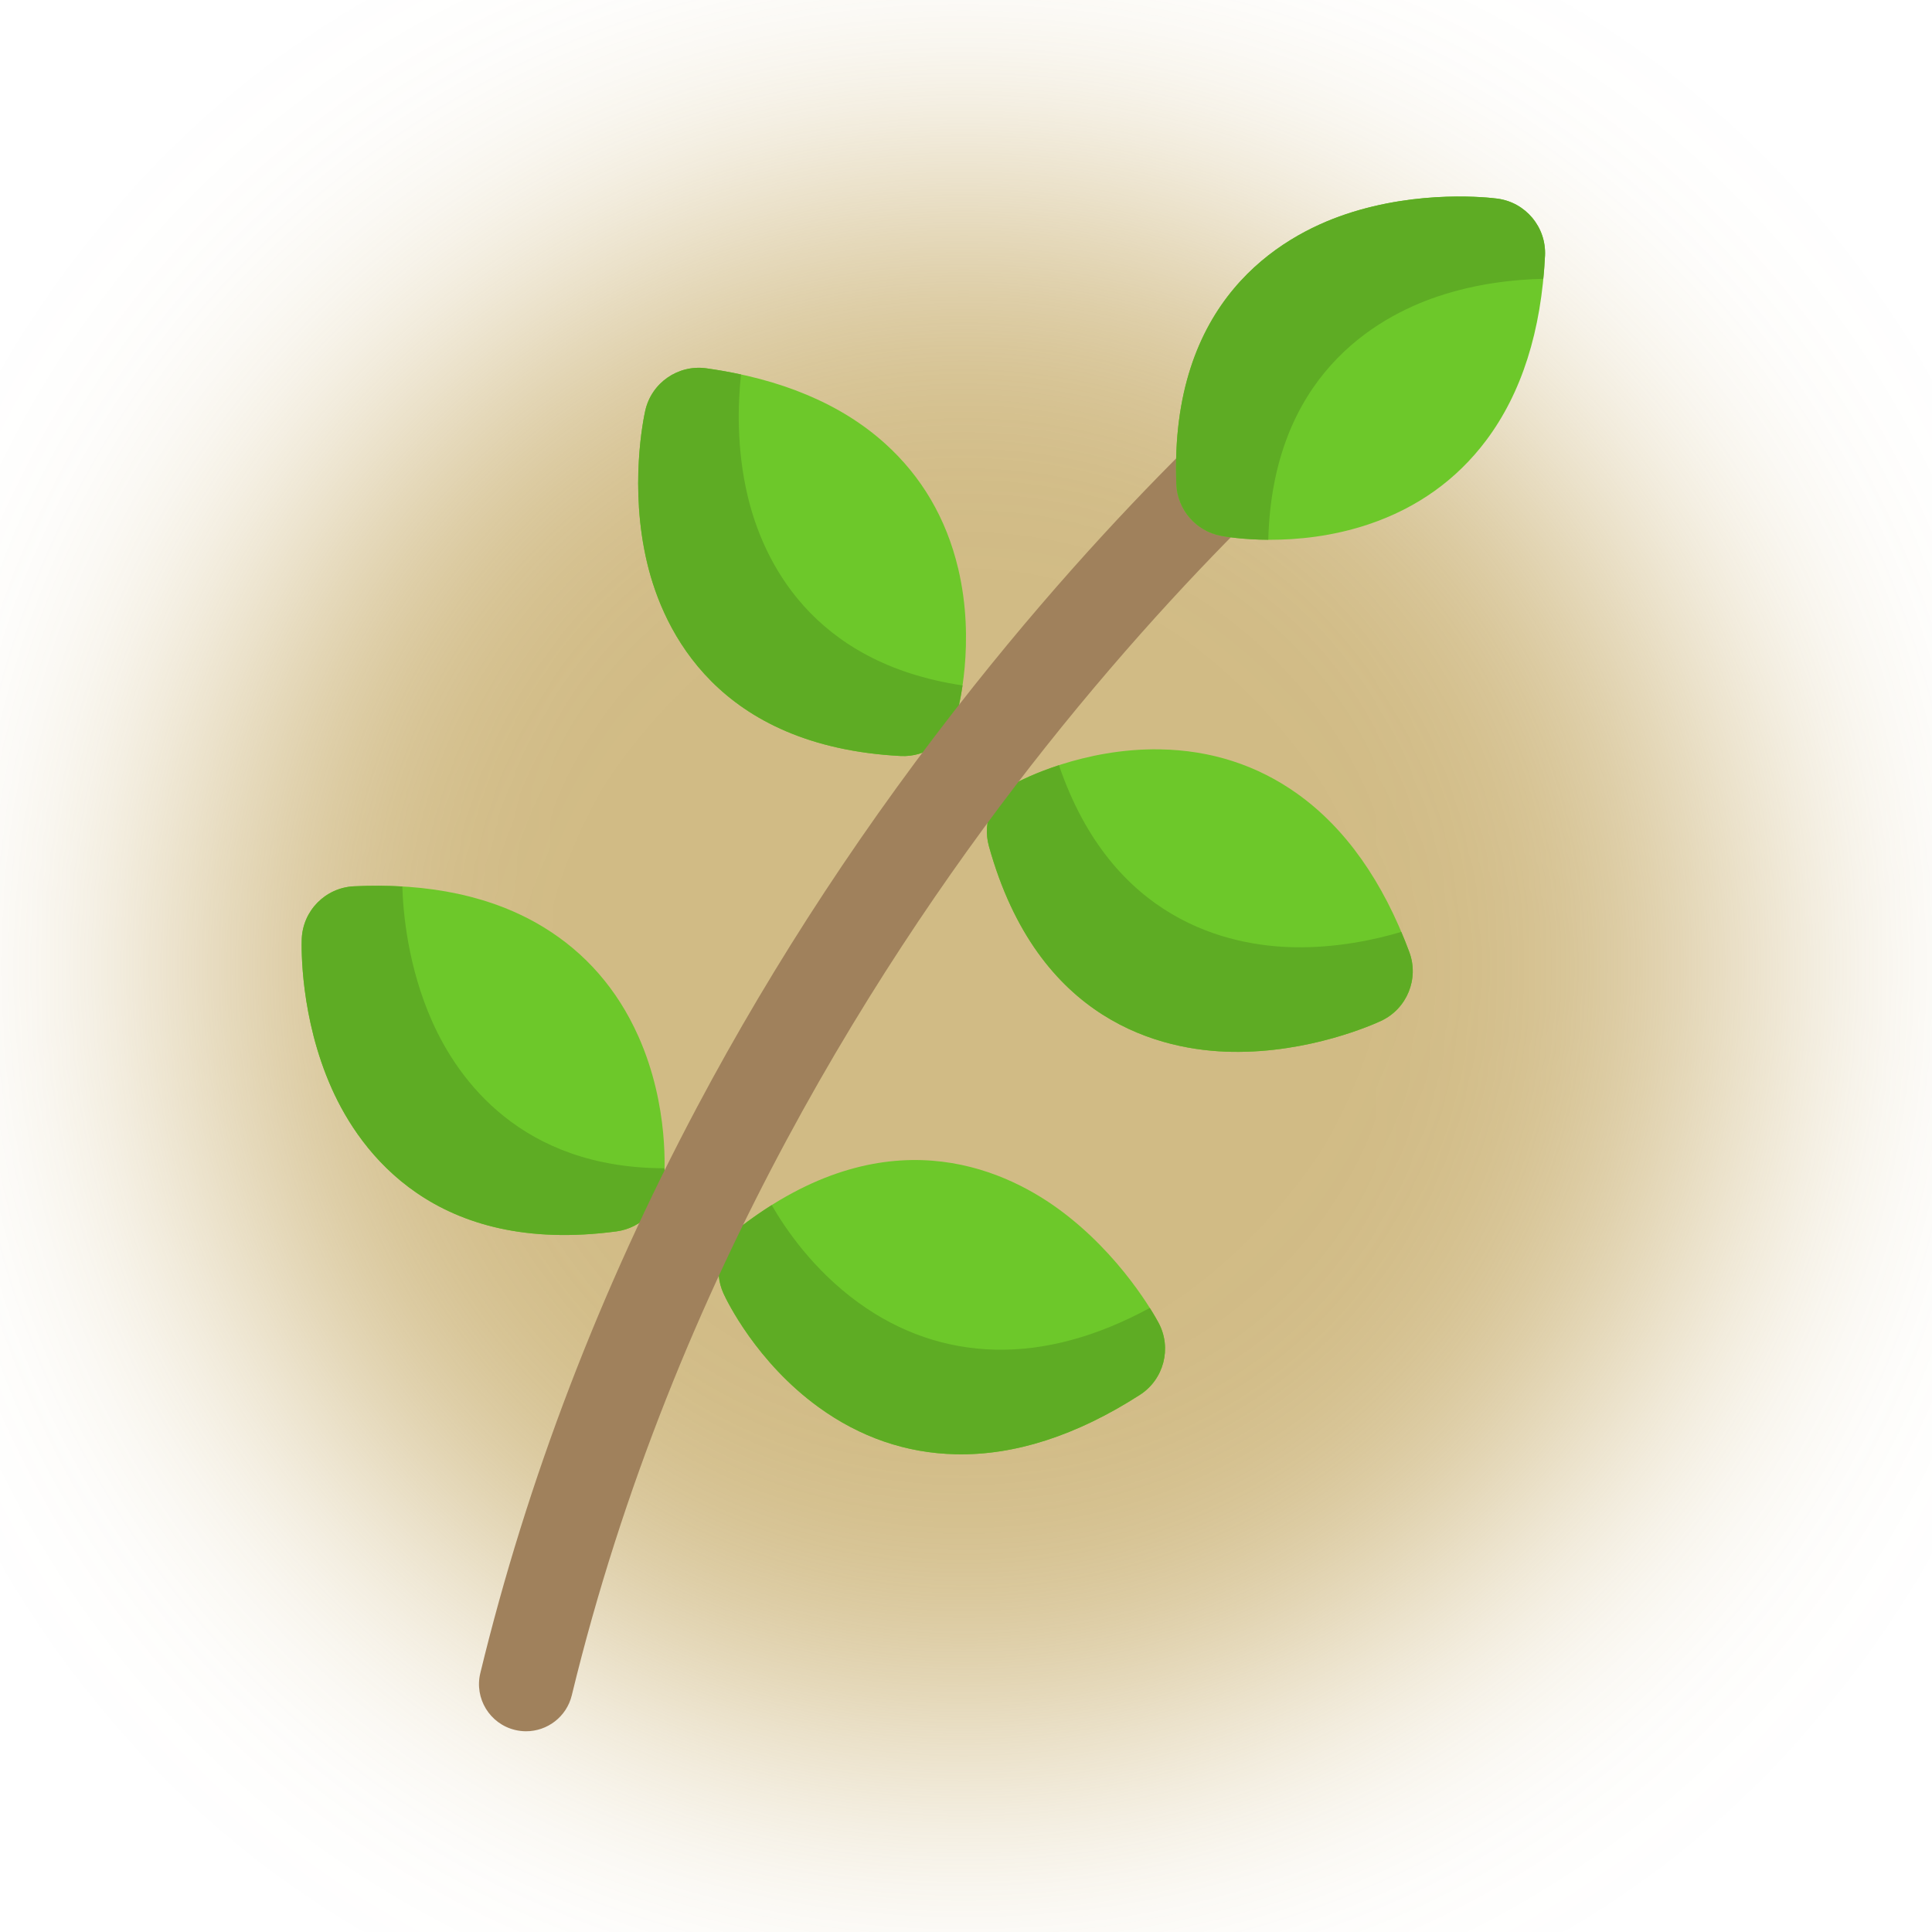
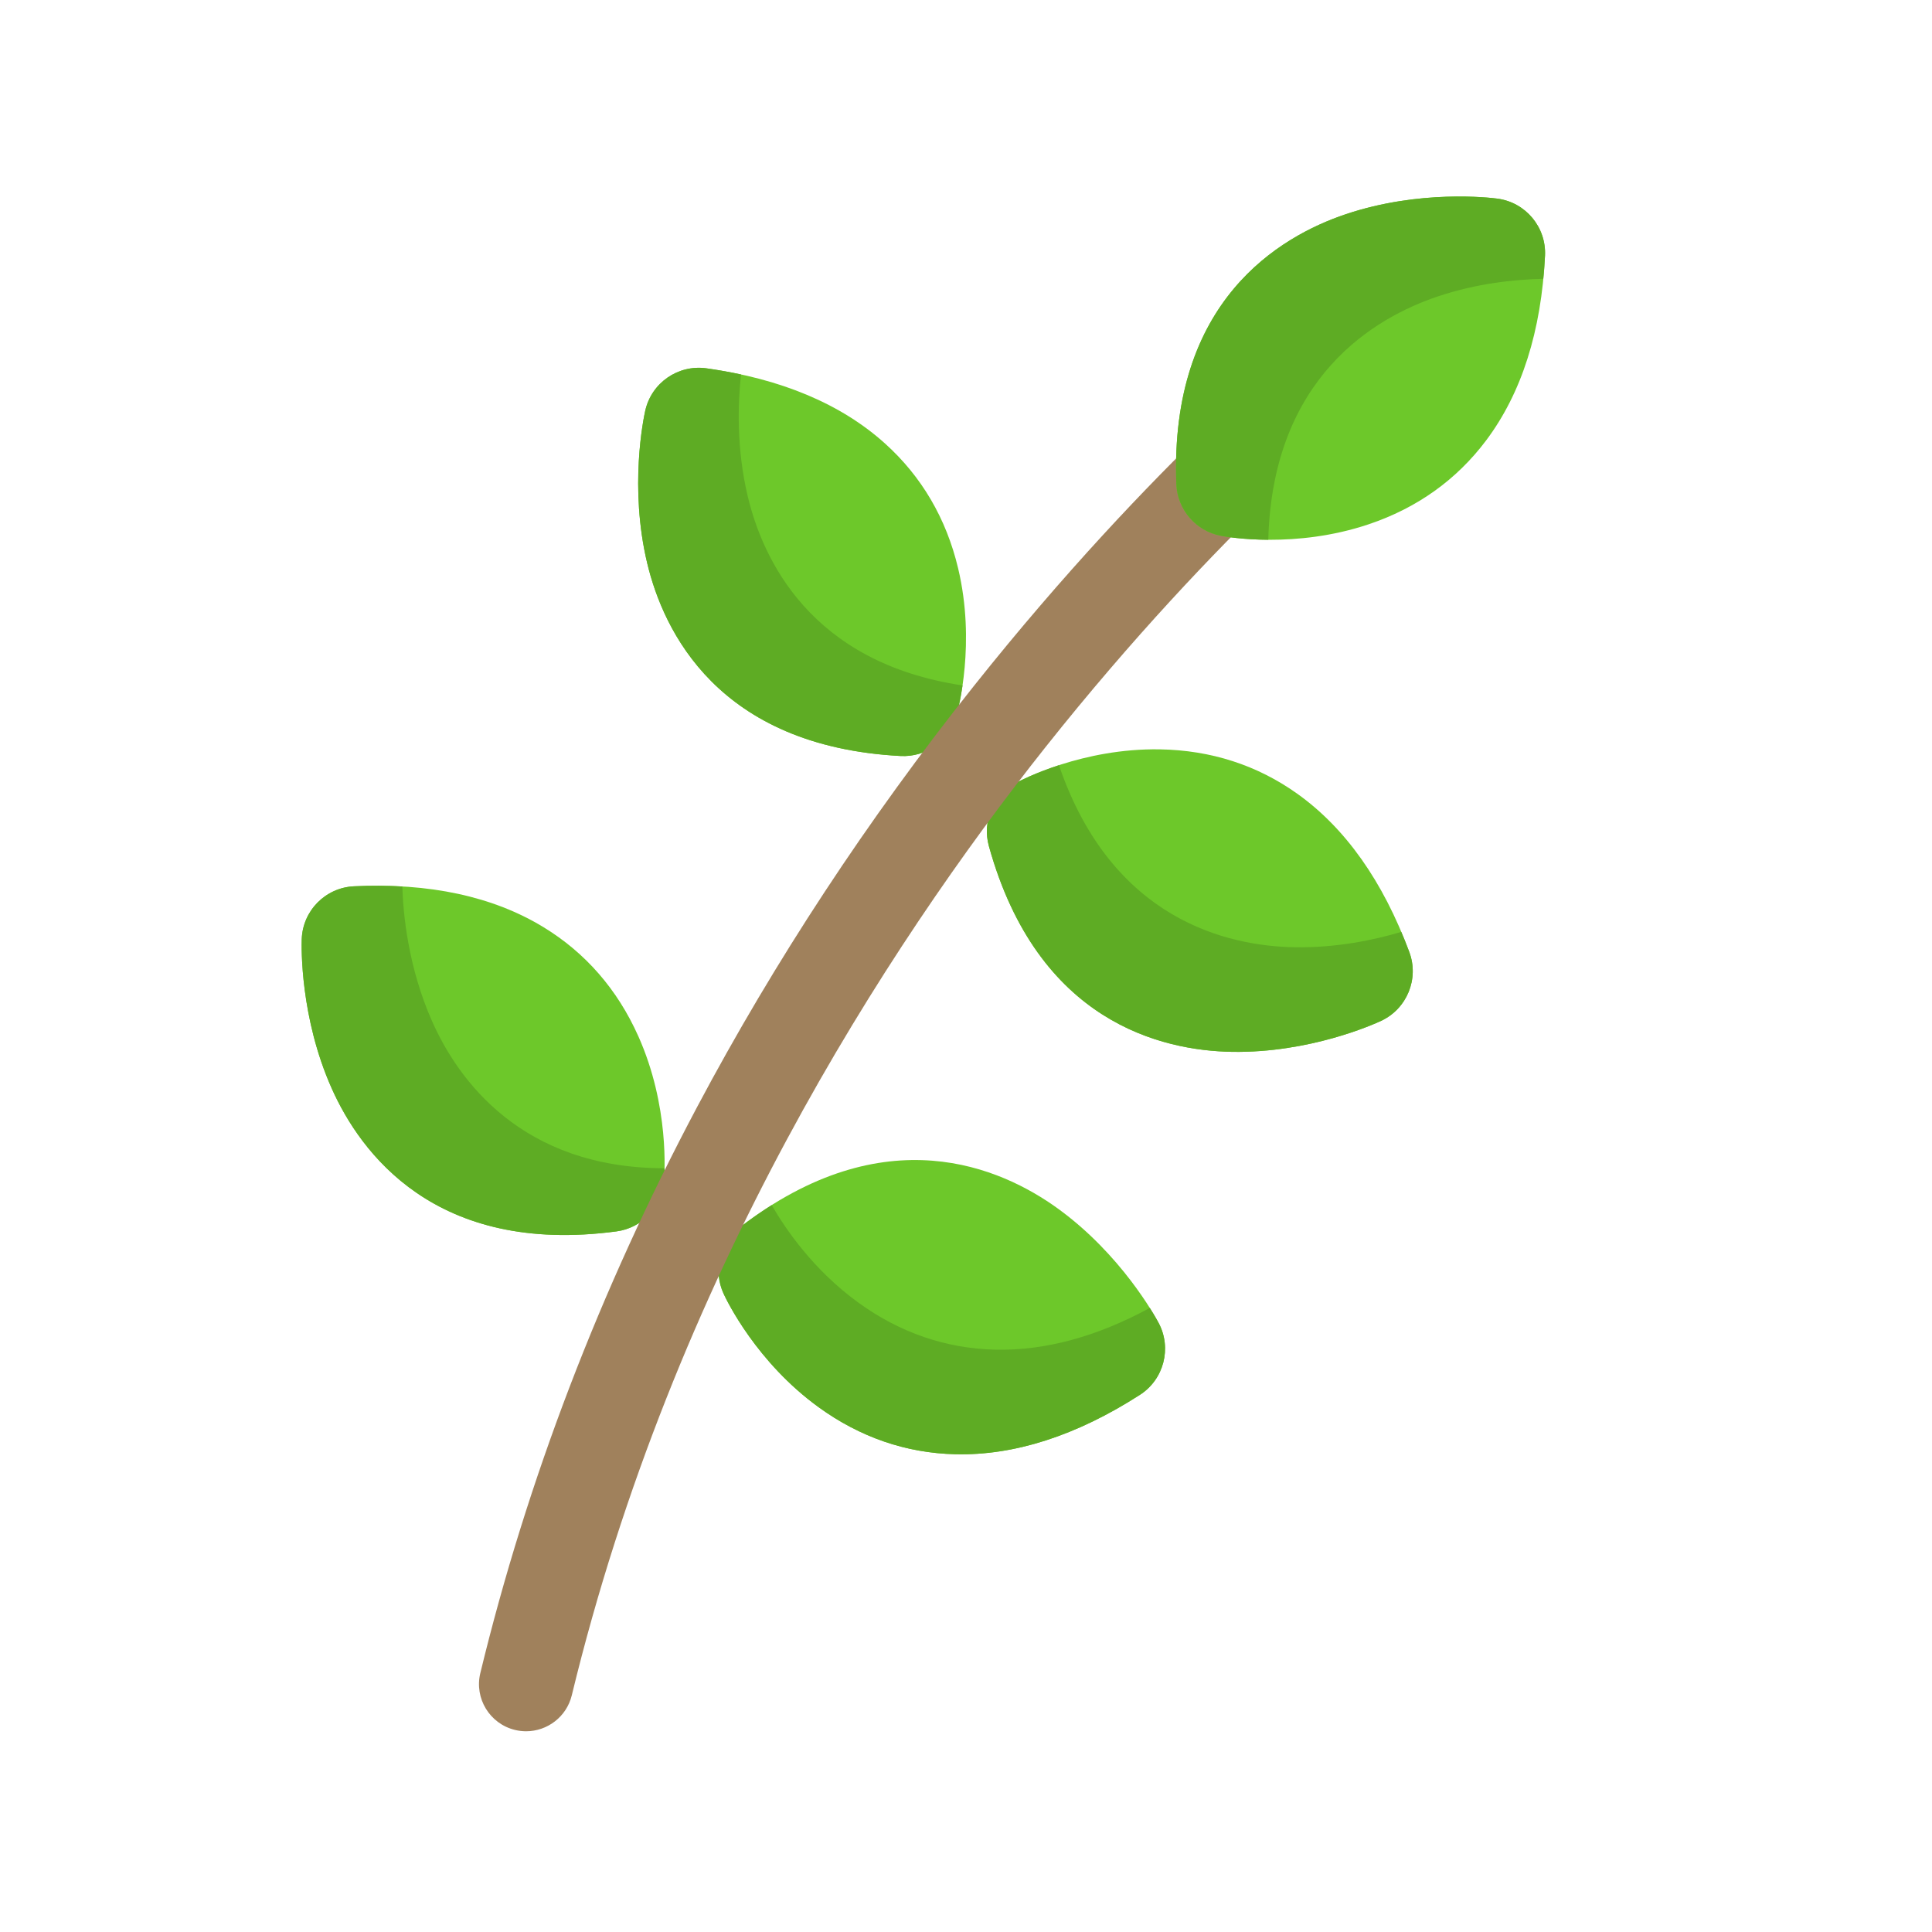
- <svg xmlns="http://www.w3.org/2000/svg" xmlns:ns1="https://boxy-svg.com" width="40" height="40" viewBox="0 0 40 40" fill="none" style="">
-   <defs>
-     <filter id="gaussian-blur-filter-0" ns1:preset="gaussian-blur 1 3.2" color-interpolation-filters="sRGB" x="-50%" y="-50%" width="200%" height="200%">
-       <feGaussianBlur stdDeviation="3.2 3.2" edgeMode="none" />
-     </filter>
-   </defs>
-   <ellipse style="paint-order: stroke markers; filter: url(&quot;#gaussian-blur-filter-0&quot;); fill: rgba(172, 134, 36, 0.557); stroke-width: 16px;" cx="19.951" cy="20.017" rx="15.973" ry="15.973" />
+ <svg xmlns="http://www.w3.org/2000/svg" width="40" height="40" viewBox="0 0 40 40" fill="none" style="">
  <g id="Layer_1" style="" transform="matrix(0.040976, 0, 0, 0.040976, 17.96801, 19.11017)">
    <path style="fill: rgb(109, 200, 42); stroke-width: 1.563;" d="M -112.48 -258.86 C -113.34 -255.02 -120.63 -220.16 -111.51 -181.9 C -103.32 -147.58 -75.807 -89.273 16.537 -84.388 C 29.465 -83.706 41.148 -92.059 44.683 -104.51 C 45.726 -108.19 54.606 -141.49 45.593 -179.29 C 45.593 -179.29 45.592 -179.29 45.592 -179.29 C 39.6 -204.42 27.178 -225.62 8.67 -242.29 C -13.476 -262.25 -43.846 -275.03 -81.598 -280.27 C -95.895 -282.26 -109.32 -272.95 -112.48 -258.86 Z" />
    <path style="fill: rgb(94, 172, 36); stroke-width: 1.563;" d="M -60.694 -215.62 C -66.468 -239.84 -65.666 -262.67 -64.08 -277.16 C -69.735 -278.38 -75.56 -279.44 -81.596 -280.28 C -95.895 -282.26 -109.32 -272.95 -112.48 -258.86 C -113.34 -255.02 -120.63 -220.17 -111.51 -181.91 C -103.32 -147.58 -75.807 -89.274 16.537 -84.39 C 29.465 -83.707 41.148 -92.06 44.683 -104.52 C 45.078 -105.91 46.593 -111.54 47.837 -120.05 C -28.965 -131.53 -53.118 -183.85 -60.694 -215.62 Z" />
    <path style="fill: rgb(109, 200, 42); stroke-width: 1.563;" d="M -286.04 8.195 C -286.18 12.135 -286.9 47.734 -270.86 83.647 C -256.47 115.864 -218.65 168.08 -127 155.808 C -114.16 154.089 -104.23 143.719 -103.06 130.826 C -102.71 127.023 -100.14 92.654 -115.98 57.175 C -115.99 57.171 -115.99 57.17 -115.99 57.17 C -126.52 33.581 -142.65 15.046 -163.92 2.077 C -189.37 -13.438 -221.58 -20.38 -259.65 -18.555 C -274.07 -17.866 -285.55 -6.232 -286.04 8.195 Z" />
    <path style="fill: rgb(94, 172, 36); stroke-width: 1.563;" d="M -220.05 49.929 C -232.5 22.059 -234.85 -5.612 -235.21 -18.455 C -243.07 -18.912 -251.21 -18.963 -259.65 -18.559 C -274.07 -17.868 -285.55 -6.232 -286.04 8.195 C -286.18 12.135 -286.9 47.734 -270.86 83.647 C -256.47 115.864 -218.65 168.08 -127 155.808 C -114.16 154.089 -104.23 143.719 -103.06 130.826 C -102.98 129.969 -102.79 127.544 -102.72 123.912 C -175.34 123.847 -207.14 78.842 -220.05 49.929 Z" />
    <path style="fill: rgb(109, 200, 42); stroke-width: 1.563;" d="M 146.914 202.049 C 145.061 198.569 127.886 167.378 96.041 144.297 C 67.47 123.59 8.606 97.283 -64.63 153.739 C -74.885 161.645 -78.304 175.592 -72.871 187.344 C -71.268 190.809 -56.309 221.86 -24.849 244.664 C -24.847 244.666 -24.844 244.667 -24.844 244.667 C -3.925 259.828 19.307 267.816 44.214 268.411 C 74.015 269.122 105.38 259.028 137.438 238.413 C 149.578 230.603 153.7 214.788 146.914 202.049 Z" />
    <path style="fill: rgb(94, 172, 36); stroke-width: 1.563;" d="M 64.295 215.564 C 39.389 214.97 16.156 206.983 -4.763 191.82 C -4.763 191.82 -4.765 191.819 -4.768 191.817 C -27.822 175.106 -42.007 153.98 -48.576 142.512 C -53.846 145.826 -59.198 149.548 -64.63 153.739 C -74.885 161.645 -78.304 175.592 -72.871 187.344 C -71.268 190.809 -56.309 221.858 -24.847 244.664 C -24.846 244.666 -24.843 244.667 -24.843 244.667 C -3.924 259.828 19.309 267.816 44.215 268.411 C 74.017 269.122 105.381 259.028 137.439 238.413 C 149.58 230.605 153.702 214.789 146.916 202.05 C 146.441 201.156 144.945 198.425 142.458 194.48 C 115.641 209.058 89.411 216.164 64.295 215.564 Z" />
    <path style="fill: rgb(109, 200, 42); stroke-width: 1.563;" d="M 259.335 49.435 C 255.763 51.106 223.305 65.743 183.98 65.087 C 148.702 64.5 85.83 50.207 61.142 -38.907 C 57.686 -51.385 63.322 -64.593 74.722 -70.732 C 78.084 -72.543 108.686 -88.396 147.538 -87.751 C 147.541 -87.751 147.542 -87.751 147.542 -87.751 C 173.374 -87.321 196.75 -79.762 217.027 -65.29 C 241.29 -47.97 260.316 -21.071 273.582 14.662 C 278.607 28.195 272.41 43.317 259.335 49.435 Z" />
    <path style="fill: rgb(94, 172, 36); stroke-width: 1.563;" d="M 215.688 12.243 C 182.056 11.682 123.35 -1.332 96.553 -79.748 C 84.347 -75.76 76.348 -71.606 74.723 -70.732 C 63.325 -64.593 57.687 -51.387 61.144 -38.907 C 85.833 50.207 148.703 64.501 183.981 65.087 C 223.308 65.742 255.766 51.106 259.336 49.435 C 272.411 43.318 278.608 28.195 273.583 14.662 C 272.291 11.179 270.926 7.807 269.526 4.493 C 255.79 8.568 236.724 12.593 215.688 12.243 Z" />
    <path style="fill: rgb(160, 129, 92); stroke-width: 1.563;" d="M -172.68 408.382 C -174.53 408.382 -176.41 408.162 -178.3 407.707 C -191.06 404.61 -198.9 391.756 -195.81 378.993 C -172.2 281.614 -135.35 185.389 -86.288 92.99 C -47.102 19.185 -0.074 -52.363 53.487 -119.67 C 144.838 -234.46 222.775 -296.54 226.049 -299.13 C 236.35 -307.27 251.307 -305.52 259.451 -295.22 C 267.591 -284.92 265.844 -269.97 255.549 -261.82 C 254.754 -261.2 177.839 -199.78 89.809 -88.928 C 8.885 12.976 -98.335 178.82 -149.59 390.199 C -152.22 401.079 -161.96 408.381 -172.68 408.382 Z" />
    <path style="fill: rgb(109, 200, 42); stroke-width: 1.563;" d="M 318.048 -366.02 C 314.138 -366.54 278.772 -370.67 241.488 -358.15 C 208.038 -346.92 152.438 -314.27 155.863 -221.87 C 156.342 -208.93 165.711 -198.04 178.433 -195.64 C 182.186 -194.93 216.15 -189.08 252.986 -201.45 C 252.99 -201.45 252.991 -201.45 252.991 -201.45 C 277.482 -209.67 297.477 -223.95 312.426 -243.88 C 330.312 -267.72 340.312 -299.12 342.146 -337.19 C 342.841 -351.61 332.36 -364.15 318.048 -366.02 Z" />
    <path style="fill: rgb(94, 172, 36); stroke-width: 1.563;" d="M 287.991 -316.6 C 307.763 -323.24 326.996 -325.2 341.284 -325.49 C 341.652 -329.32 341.954 -333.2 342.146 -337.18 C 342.841 -351.6 332.362 -364.14 318.049 -366.02 C 314.14 -366.53 278.774 -370.66 241.49 -358.14 C 208.039 -346.91 152.439 -314.27 155.864 -221.86 C 156.344 -208.92 165.713 -198.04 178.435 -195.63 C 180.264 -195.29 189.292 -193.72 202.324 -193.64 C 204.46 -275.88 256.207 -305.93 287.991 -316.6 Z" />
    <path d="M -55.94 38.817 C -50.227 42.882 -41.848 38.485 -39.613 34.787 C -32.233 22.568 -24.53 10.263 -16.722 -1.785 C -13.151 -7.298 -14.724 -14.659 -20.233 -18.23 C -25.743 -21.798 -33.107 -20.227 -36.679 -14.719 C -44.624 -2.46 -52.46 10.06 -59.969 22.492 C -63.365 28.112 -61.29 35.007 -55.94 38.817 Z" style="stroke-width: 1.563;" />
    <path d="M 296.185 -242.88 C 292.379 -238.69 288.219 -234.81 283.824 -231.3 C 278.688 -227.21 278.316 -220.08 281.93 -214.59 C 287.057 -206.81 296.451 -210.96 298.638 -212.7 C 304.021 -216.99 309.109 -221.75 313.765 -226.86 C 318.188 -231.72 317.838 -239.24 312.984 -243.66 C 308.13 -248.08 300.608 -247.73 296.185 -242.88 Z" style="stroke-width: 1.563;" />
    <path d="M 319.591 -377.81 C 315.402 -378.36 277.522 -382.79 237.702 -369.42 C 220.316 -363.58 195.45 -351.67 175.724 -328.07 C 156.308 -304.85 145.716 -275.19 144.075 -239.77 C 143.888 -239.6 143.699 -239.44 143.52 -239.26 C 115.402 -210.81 87.88 -180.27 61.429 -148.28 C 61.429 -148.28 73.826 -276.97 -79.959 -292.05 C -100.32 -294.05 -119.61 -281.43 -124.08 -261.46 C -125 -257.34 -132.81 -219.99 -123.07 -179.15 C -118.82 -161.31 -109.19 -135.47 -87.457 -113.71 C -64.877 -91.088 -34.266 -77.626 3.6 -73.537 C -1.385 -66.635 -6.301 -59.71 -11.129 -52.768 C -14.877 -47.376 -13.544 -39.966 -8.154 -36.218 C -6.085 -34.78 3.278 -32.024 8.396 -39.193 C 25.918 -63.731 43.909 -88.534 62.794 -112.26 C 89.65 -146.01 117.806 -178.26 146.675 -208.39 C 149.664 -200.72 154.983 -194.22 161.845 -189.75 C 133.681 -160.26 106.372 -128.9 80.5 -96.32 C -1.165 6.518 -109.38 173.917 -161.14 387.398 C -162.44 392.752 -167.41 397.738 -175.5 396.152 C -181.93 394.89 -185.8 388.165 -184.25 381.796 C -160.87 285.38 -124.38 190.084 -75.784 98.567 C -71.484 90.47 -67.029 82.287 -62.541 74.251 C -59.34 68.518 -61.393 61.275 -67.129 58.075 C -72.857 54.876 -80.107 56.926 -83.305 62.662 C -87.213 69.662 -91.077 76.764 -94.86 83.834 C -97.026 73.901 -114.03 -38.763 -260.22 -30.432 C -280.65 -29.266 -297.92 -12.676 -297.92 7.787 C -297.92 178.036 -142.19 169.261 -136.38 168.767 C -166.56 236.658 -190.37 306.119 -207.36 376.191 C -211.99 395.304 -199.98 413.752 -181.09 419.263 C -155.26 426.803 -141.92 409.056 -138.03 393.001 C -121.87 326.347 -100.07 264.268 -75.29 207.335 C 4.865 330.622 110.919 269.604 143.87 248.413 C 161.081 237.344 167.03 214.522 157.413 196.459 C 155.428 192.731 137.034 159.32 103.019 134.67 C 77.292 116.023 28.218 92.575 -33.535 120.822 C -5.041 67.162 25.192 19.498 54.151 -21.498 C 111.877 130.076 260.63 61.957 264.376 60.206 C 282.91 51.531 291.851 29.71 284.73 10.524 C 270.622 -27.477 250.168 -56.24 223.936 -74.967 C 201.658 -90.867 176.022 -99.17 147.739 -99.64 L 147.633 -99.64 C 134.128 -99.83 121.605 -98.223 110.667 -95.865 C 135.356 -126.1 161.255 -155.13 187.853 -182.43 C 224.963 -174.05 257.782 -190.55 258.307 -190.81 C 264.179 -193.75 265.893 -200.6 263.624 -206.76 C 260.105 -216.32 249.358 -212.77 249.358 -212.77 C 249.265 -212.74 249.172 -212.71 249.08 -212.68 C 214.128 -200.21 182.606 -206.95 180.636 -207.32 C 173.322 -208.71 168.019 -214.87 167.742 -222.31 C 164.758 -302.74 208.257 -334.44 245.269 -346.87 C 280.026 -358.54 312.866 -354.71 316.499 -354.23 C 324.613 -353.17 330.66 -345.93 330.266 -337.76 C 329.145 -314.45 324.777 -293.73 317.288 -276.16 C 314.713 -270.12 317.523 -263.13 323.565 -260.56 C 329.609 -257.98 336.59 -260.79 339.165 -266.84 C 347.762 -287.01 352.759 -310.49 354.018 -336.62 C 355.007 -357.06 339.884 -375.15 319.591 -377.81 Z M -99.94 -184.66 C -109.88 -219.94 -101.67 -252.69 -100.88 -256.26 C -99.08 -264.25 -91.338 -269.62 -83.232 -268.5 C -47.879 -263.59 -19.636 -251.8 0.71 -233.47 C 17.273 -218.54 28.44 -199.55 33.907 -177.03 L 34.025 -176.53 C 40.134 -150.9 37.331 -127.5 34.982 -115.37 C 30.104 -109.11 25.273 -102.8 20.493 -96.446 C 19.403 -96.273 -75.593 -98.215 -99.94 -184.66 Z M -260 78.798 C -275.98 45.781 -274.29 12.263 -274.16 8.603 C -273.88 0.424 -267.26 -6.29 -259.08 -6.682 C -223.44 -8.387 -193.5 -2.029 -170.11 12.229 C -150.93 23.918 -136.38 40.667 -126.84 62.015 L -126.77 62.167 C -115.85 86.714 -114.52 111.029 -114.59 122.184 C -117.99 129.076 -121.31 135.99 -124.57 142.919 C -125.85 143.453 -221.84 157.641 -260 78.798 Z M 89.061 153.925 C 117.639 176.895 134.698 204.405 136.419 207.635 C 140.264 214.86 137.888 223.985 131.005 228.41 C 100.983 247.717 71.826 257.561 44.497 256.521 C -28.826 253.732 -62.734 180.763 -62.962 179.939 C -59.824 173.192 -56.649 166.519 -53.438 159.928 C -52.796 159.627 23.887 101.54 89.061 153.925 Z M 147.341 -75.862 L 147.403 -75.86 C 170.753 -75.46 191.857 -68.648 210.122 -55.612 C 232.414 -39.699 250.015 -14.663 262.438 18.799 C 265.286 26.471 261.71 35.198 254.3 38.664 C 250.982 40.217 220.807 53.646 184.181 53.198 C 91.665 52.064 72.042 -44.824 72.031 -46.216 C 76.042 -51.631 80.015 -56.907 83.942 -62.045 C 92.376 -66.007 117.398 -76.403 147.341 -75.862 Z" style="stroke-width: 1.563;" />
  </g>
</svg>
